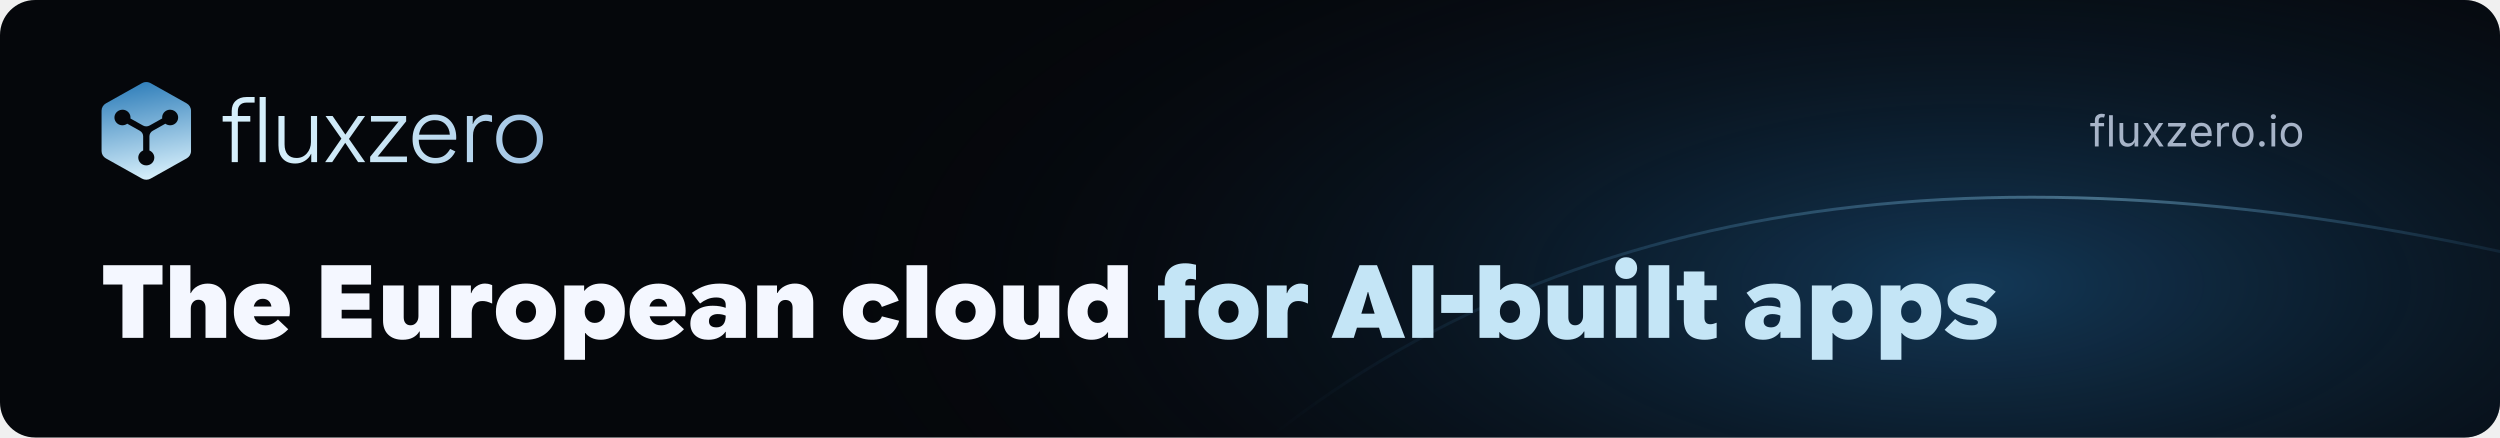
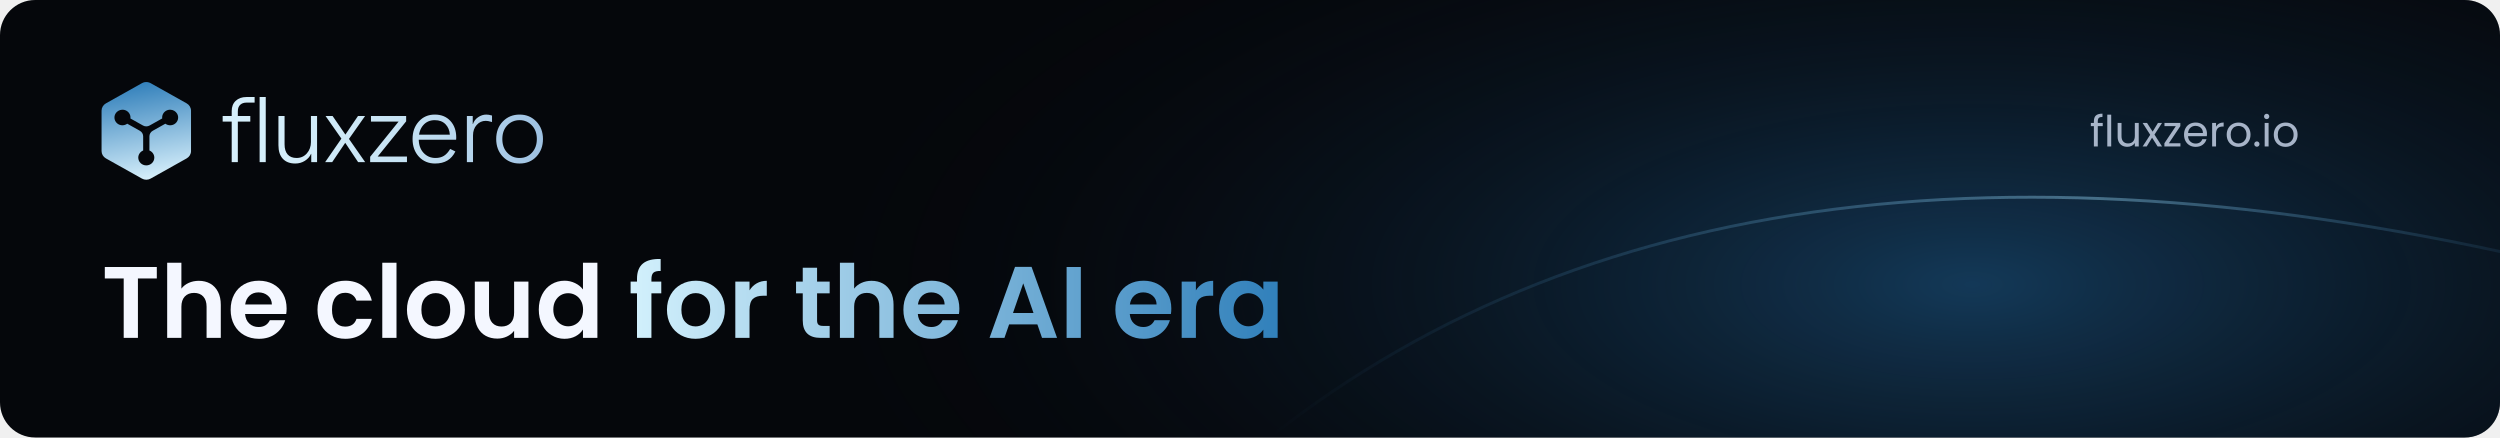
<svg xmlns="http://www.w3.org/2000/svg" width="1280" height="224" viewBox="0 0 1280 224" role="img" aria-labelledby="title">
  <defs>
    <clipPath id="banner-clip">
      <rect width="1280" height="224" rx="18" />
    </clipPath>
    <radialGradient id="glow">
      <stop stop-color="#17456b" stop-opacity=".8" />
      <stop offset="1" stop-color="#05070b" stop-opacity="0" />
    </radialGradient>
    <linearGradient id="line">
      <stop stop-color="#3582bc" stop-opacity="0" />
      <stop offset=".6" stop-color="#84bfdc" stop-opacity=".48" />
      <stop offset="1" stop-color="#3582bc" stop-opacity="0" />
    </linearGradient>
  </defs>
  <g clip-path="url(#banner-clip)">
    <rect width="1280" height="224" rx="18" fill="#05070B" />
    <ellipse cx="1010" cy="145.6" rx="600" ry="246.4" fill="url(#glow)" />
    <path d="M650 224 Q900 26.88 1350 145.6" stroke="url(#line)" stroke-width="1.5" fill="none" />
    <g transform="translate(52,42) scale(0.1898282)">
      <defs>
        <style>
      .cls-1 {
        fill: url(#linear-gradient-2);
      }

      .cls-2 {
        fill: url(#linear-gradient);
      }
    </style>
        <linearGradient id="linear-gradient" x1="143.23" y1="259.88" x2="98.04" y2="3.61" gradientUnits="userSpaceOnUse">
          <stop offset="0" stop-color="#d6effb" />
          <stop offset=".99" stop-color="#3582bc" />
        </linearGradient>
        <linearGradient id="linear-gradient-2" x1="326.62" y1="130.12" x2="1190.55" y2="130.12" gradientUnits="userSpaceOnUse">
          <stop offset="0" stop-color="#d6effb" />
          <stop offset=".28" stop-color="#d2ecf9" />
          <stop offset=".54" stop-color="#c7e3f4" />
          <stop offset=".78" stop-color="#b5d4ec" />
          <stop offset="1" stop-color="#9ec1e2" />
        </linearGradient>
      </defs>
      <g id="Layer_1-2" data-name="Layer 1">
        <g>
          <path id="logo" class="cls-2" d="M116.56.35c-2.69.46-5.28,1.38-7.65,2.7L11.73,57.54c-3.57,2-6.53,4.87-8.58,8.34C1.08,69.33,0,73.26,0,77.26v108.97c0,4,1.08,7.92,3.14,11.39,2.06,3.46,5.02,6.34,8.58,8.33l97.19,54.49c3.56,2,7.61,3.05,11.73,3.05s8.16-1.05,11.73-3.05l97.18-54.49c3.56-2,6.52-4.87,8.58-8.33,2.06-3.46,3.14-7.39,3.14-11.39v-108.97c0-4-1.08-7.92-3.14-11.39-2.06-3.46-5.02-6.34-8.58-8.34L132.36,3.05c-4.78-2.68-10.37-3.63-15.8-2.7ZM185.94,74.69c3.62.17,7.15,1.22,10.24,3.05,3.1,1.83,5.67,4.39,7.49,7.44,1.42,2.39,2.35,5.03,2.72,7.77.37,2.74.18,5.52-.55,8.19-.74,2.67-2.01,5.17-3.74,7.36-1.73,2.19-3.89,4.03-6.35,5.41-3.67,2.02-7.88,2.95-12.09,2.68-4.21-.27-8.25-1.73-11.62-4.2l-34.09,19.12c-2.69,1.51-4.93,3.68-6.49,6.3-1.56,2.62-2.38,5.59-2.38,8.61v38.22c3.89,1.6,7.21,4.26,9.56,7.67,2.35,3.41,3.62,7.4,3.66,11.5,0,5.58-2.28,10.93-6.34,14.87-4.06,3.95-9.57,6.16-15.32,6.16s-11.26-2.22-15.32-6.16c-4.06-3.94-6.34-9.3-6.34-14.87.04-4.1,1.31-8.1,3.66-11.5,2.35-3.41,5.67-6.07,9.56-7.67v-38.23c0-3.02-.82-5.99-2.38-8.61-1.55-2.62-3.79-4.79-6.49-6.3l-34.09-19.11c-3.37,2.47-7.41,3.93-11.62,4.2-4.21.27-8.42-.66-12.09-2.68-2.46-1.38-4.62-3.22-6.35-5.41-1.73-2.19-3-4.69-3.74-7.36-.74-2.67-.92-5.45-.55-8.19.37-2.74,1.29-5.38,2.72-7.77,1.81-3.05,4.39-5.61,7.49-7.44,3.1-1.83,6.62-2.88,10.24-3.05,4.15-.19,8.27.78,11.86,2.79,3.68,2.07,6.65,5.14,8.54,8.84,1.89,3.7,2.63,7.85,2.1,11.95l33.94,19.03c2.69,1.51,5.75,2.31,8.86,2.31s6.17-.8,8.86-2.31l34.08-19.11c-.52-4.07.2-8.2,2.06-11.88,1.86-3.68,4.8-6.75,8.43-8.83,3.6-2.02,7.71-2.99,11.86-2.8Z" />
          <path class="cls-1" d="M326.62,106.64v-14.96h32.61v14.96h-32.61ZM351.01,216V78.33c0-11.69,3.63-20.92,10.91-27.71,7.27-6.78,16.87-10.18,28.8-10.18h22.08l.02,15.08h-22.1c-6.94,0-12.54,1.97-16.79,5.89s-6.38,9.77-6.38,17.53v137.06h-16.55ZM358.85,106.64v-14.96h42.3v14.96h-42.3ZM426.29,216V40.44h16.55v175.56h-16.55ZM522.53,219.8c-14.47,0-25.67-4.25-33.59-12.75-7.93-8.5-11.89-20.67-11.89-36.54v-78.83h16.55v76.38c0,11.85,2.77,20.94,8.33,27.28s13.57,9.5,24.03,9.5c11.27,0,20.55-4.15,27.83-12.44,7.27-8.3,10.91-18.54,10.91-30.71v-70.01h16.55v124.31h-15.69v-29.66l7.47,7.47h-8.09c-3.26,7.52-8.76,13.73-16.48,18.64-7.72,4.9-16.37,7.35-25.93,7.35ZM603.07,216l48.3-69.88h3.31l36.91-54.43h19.13l-47.2,67.07h-2.82l-38.62,57.25h-19ZM691.95,216l-37.88-56.76h-2.57l-47.32-67.55h19.01l38.86,56.52h1.6l47.32,67.79h-19.01ZM724.44,216v-14.34l76.74-95.02h-74.54v-14.96h94.89v14.35l-76.75,94.89h78.96v15.08h-99.3ZM899.75,219.8c-17.82,0-32.43-6.13-43.83-18.39-11.39-12.26-17.1-28.16-17.1-47.69s5.6-34.8,16.8-47.26c11.19-12.46,25.58-18.7,43.15-18.7s31.51,5.7,42.05,17.1c10.55,11.4,15.81,26.42,15.81,45.06,0,1.15-.04,2.09-.12,2.82-.09.73-.17,1.72-.25,2.94h-107.64v-13.74h90.72c-.65-11.44-4.55-20.82-11.7-28.14-7.15-7.31-16.78-10.97-28.87-10.97-12.99,0-23.46,4.62-31.39,13.86-7.92,9.24-11.89,21.58-11.89,37.02s4.31,28.04,12.94,37.26c8.62,9.24,19.35,13.86,32.18,13.86,9.08,0,16.69-1.94,22.87-5.83,6.18-3.88,11.79-10.07,16.86-18.57l13.98,6.86c-5.32,10.79-12.47,18.9-21.46,24.33-8.99,5.44-20.02,8.15-33.1,8.15ZM985.32,216v-124.31h15.81v23.79l-2.81-2.2h3.43c2.36-7.6,7.02-13.75,13.98-18.45,6.94-4.7,14.26-7.05,21.94-7.05,2.37,0,4.7.18,6.99.55,2.28.37,5.11,1.05,8.46,2.03v17.53c-4.58-1.39-8.09-2.26-10.55-2.63-2.45-.37-4.62-.55-6.5-.55-9.49,0-17.56,3.65-24.21,10.97-6.66,7.31-10,16.73-10,28.25v72.08h-16.55ZM1127.54,219.8c-18.39,0-33.51-6.23-45.37-18.7-11.84-12.46-17.77-28.25-17.77-47.38s6.01-35.21,18.02-47.51c12.01-12.29,27.05-18.45,45.12-18.45s33.08,6.24,45.06,18.7c11.97,12.46,17.96,28.22,17.96,47.26s-5.89,34.82-17.65,47.32c-11.77,12.5-26.9,18.76-45.37,18.76ZM1127.54,204.84c13.32,0,24.39-4.74,33.22-14.22,8.83-9.49,13.24-21.78,13.24-36.91s-4.47-27.48-13.42-36.85c-8.95-9.36-19.96-14.04-33.04-14.04s-24.31,4.66-33.22,13.98c-8.91,9.32-13.36,21.62-13.36,36.91s4.41,27.53,13.24,36.96c8.82,9.44,19.93,14.16,33.34,14.16Z" />
        </g>
      </g>
    </g>
-     <g aria-label="The European cloud for AI-built apps" fill="#F4F7FF" transform="translate(52,173) scale(0.026,-0.026)">
-       <path transform="translate(0,0)" d="M411 0Q411 0 411.0 0.0Q411 0 411 0V1224H822V0Q822 0 822.0 0.0Q822 0 822 0ZM32 1051Q32 1051 32.0 1051.0Q32 1051 32 1051V1432Q32 1432 32.0 1432.0Q32 1432 32 1432H1200Q1200 1432 1200.0 1432.0Q1200 1432 1200 1432V1051Q1200 1051 1200.0 1051.0Q1200 1051 1200 1051Z" />
-       <path transform="translate(1232,0)" d="M118 0Q118 0 118.0 0.0Q118 0 118 0V1432Q118 1432 118.0 1432.0Q118 1432 118 1432H518Q518 1432 518.0 1432.0Q518 1432 518 1432V882H526Q570 970 660.0 1019.5Q750 1069 858 1069Q1021 1069 1121.5 965.5Q1222 862 1222 695V0Q1222 0 1222.0 0.0Q1222 0 1222 0H815Q815 0 815.0 0.0Q815 0 815 0V593Q815 668 778.0 709.5Q741 751 675 751Q609 751 567.0 702.0Q525 653 525 576V0Q525 0 525.0 0.0Q525 0 525 0Z" />
-       <path transform="translate(2558,0)" d="M611 -37Q350 -37 198.5 118.0Q47 273 47 513Q47 755 203.5 912.0Q360 1069 618 1069Q842 1069 996.5 922.0Q1151 775 1151 531Q1151 503 1149.0 482.0Q1147 461 1141 426Q1141 426 1141.0 426.0Q1141 426 1141 426H228V617H787Q777 688 732.0 729.0Q687 770 617 770Q535 770 482.5 709.5Q430 649 430 533Q430 398 492.0 322.5Q554 247 668 247Q737 247 799.0 276.5Q861 306 915 363Q915 363 915.0 363.0Q915 363 915 363L1118 170Q1118 170 1118.0 170.0Q1118 170 1118 170Q1014 63 895.5 13.0Q777 -37 611 -37Z" />
-       <path transform="translate(3757,0)" d="" />
-       <path transform="translate(4190,0)" d="M139 0Q139 0 139.0 0.0Q139 0 139 0V1432Q139 1432 139.0 1432.0Q139 1432 139 1432H1117Q1117 1432 1117.0 1432.0Q1117 1432 1117 1432V1050Q1117 1050 1117.0 1050.0Q1117 1050 1117 1050H538V382H1126Q1126 382 1126.0 382.0Q1126 382 1126 382V0Q1126 0 1126.0 0.0Q1126 0 1126 0ZM365 553V876H1086Q1086 876 1086.0 876.0Q1086 876 1086 876V553Q1086 553 1086.0 553.0Q1086 553 1086 553Z" />
-       <path transform="translate(5439,0)" d="M490 -37Q312 -37 208.0 62.0Q104 161 104 342V1033Q104 1033 104.0 1033.0Q104 1033 104 1033H511Q511 1033 511.0 1033.0Q511 1033 511 1033V406Q511 331 547.0 289.5Q583 248 646 248Q713 248 757.0 298.5Q801 349 801 428V1033Q801 1033 801.0 1033.0Q801 1033 801 1033H1208Q1208 1033 1208.0 1033.0Q1208 1033 1208 1033V0Q1208 0 1208.0 0.0Q1208 0 1208 0H827Q827 0 827.0 0.0Q827 0 827 0V312L1012 127H819Q777 53 694.5 8.0Q612 -37 490 -37Z" />
-       <path transform="translate(6765,0)" d="M118 0Q118 0 118.0 0.0Q118 0 118 0V1033Q118 1033 118.0 1033.0Q118 1033 118 1033H508Q508 1033 508.0 1033.0Q508 1033 508 1033V828L473 881H516Q544 967 620.0 1018.5Q696 1070 786 1070Q815 1070 845.5 1064.5Q876 1059 927 1039Q927 1039 927.0 1039.0Q927 1039 927 1039V676Q927 676 927.0 676.0Q927 676 927 676Q862 705 820.5 715.5Q779 726 734 726Q636 726 580.5 663.5Q525 601 525 491V0Q525 0 525.0 0.0Q525 0 525 0Z" />
-       <path transform="translate(7720,0)" d="M638 -37Q377 -37 211.5 118.5Q46 274 46 515Q46 760 211.5 915.0Q377 1070 638 1070Q898 1070 1063.5 914.5Q1229 759 1229 515Q1229 274 1064.0 118.5Q899 -37 638 -37ZM638 296Q724 296 780.0 358.5Q836 421 836 516Q836 613 779.5 675.0Q723 737 638 737Q552 737 495.5 674.5Q439 612 439 516Q439 421 495.0 358.5Q551 296 638 296Z" />
-       <path transform="translate(8995,0)" d="M118 -432Q118 -432 118.0 -432.0Q118 -432 118 -432V1033Q118 1033 118.0 1033.0Q118 1033 118 1033H508Q508 1033 508.0 1033.0Q508 1033 508 1033V837L418 929H516Q559 990 642.0 1030.0Q725 1070 841 1070Q1050 1070 1180.0 922.0Q1310 774 1310 522Q1310 275 1176.5 119.0Q1043 -37 834 -37Q732 -37 653.5 1.0Q575 39 533 96H525V-432Q525 -432 525.0 -432.0Q525 -432 525 -432ZM718 295Q805 295 861.0 357.0Q917 419 917 516Q917 615 860.5 676.5Q804 738 718 738Q632 738 575.5 677.0Q519 616 519 516Q519 419 575.0 357.0Q631 295 718 295Z" />
-       <path transform="translate(10351,0)" d="M611 -37Q350 -37 198.5 118.0Q47 273 47 513Q47 755 203.5 912.0Q360 1069 618 1069Q842 1069 996.5 922.0Q1151 775 1151 531Q1151 503 1149.0 482.0Q1147 461 1141 426Q1141 426 1141.0 426.0Q1141 426 1141 426H228V617H787Q777 688 732.0 729.0Q687 770 617 770Q535 770 482.5 709.5Q430 649 430 533Q430 398 492.0 322.5Q554 247 668 247Q737 247 799.0 276.5Q861 306 915 363Q915 363 915.0 363.0Q915 363 915 363L1118 170Q1118 170 1118.0 170.0Q1118 170 1118 170Q1014 63 895.5 13.0Q777 -37 611 -37Z" />
-       <path transform="translate(11550,0)" d="M399 -37Q235 -37 140.0 49.5Q45 136 45 282Q45 450 166.5 541.5Q288 633 488 633Q564 633 626.0 622.0Q688 611 741 592V649Q741 722 694.0 759.0Q647 796 556 796Q460 796 381.5 763.0Q303 730 236 677Q236 677 236.0 677.0Q236 677 236 677L74 888Q74 888 74.0 888.0Q74 888 74 888Q205 983 334.5 1026.0Q464 1069 617 1069Q869 1069 1003.5 962.5Q1138 856 1138 646V0Q1138 0 1138.0 0.0Q1138 0 1138 0H742Q742 0 742.0 0.0Q742 0 742 0V199L816 120H735Q696 56 608.5 9.5Q521 -37 399 -37ZM558 207Q646 207 693.5 266.0Q741 325 741 436V438Q711 452 670.5 460.5Q630 469 582 469Q511 469 461.0 434.5Q411 400 411 331Q411 267 450.0 237.0Q489 207 558 207Z" />
-       <path transform="translate(12793,0)" d="M118 0V1033Q118 1033 118.0 1033.0Q118 1033 118 1033H508Q508 1033 508.0 1033.0Q508 1033 508 1033V838L474 884H516Q570 976 665.0 1023.0Q760 1070 858 1070Q1023 1070 1122.5 967.0Q1222 864 1222 696V0Q1222 0 1222.0 0.0Q1222 0 1222 0H815Q815 0 815.0 0.0Q815 0 815 0V593Q815 667 778.0 707.0Q741 747 673 747Q607 747 566.0 700.5Q525 654 525 581V0Q525 0 525.0 0.0Q525 0 525 0H118Q118 0 118.0 0.0Q118 0 118 0Z" />
-       <path transform="translate(14119,0)" d="" />
-       <path transform="translate(14552,0)" d="M616 -37Q366 -37 206.0 118.0Q46 273 46 513Q46 759 204.5 914.5Q363 1070 619 1070Q815 1070 949.5 983.0Q1084 896 1146 732Q1146 732 1146.0 732.0Q1146 732 1146 732L814 610Q814 610 814.0 610.0Q814 610 814 610Q787 679 744.0 708.5Q701 738 638 738Q553 738 496.0 676.0Q439 614 439 516Q439 419 496.5 357.5Q554 296 637 296Q698 296 744.5 328.0Q791 360 815 424Q815 424 815.0 424.0Q815 424 815 424L1154 338Q1154 338 1154.0 338.0Q1154 338 1154 338Q1100 151 958.5 57.0Q817 -37 616 -37Z" />
-       <path transform="translate(15734,0)" d="M118 0Q118 0 118.0 0.0Q118 0 118 0V1432Q118 1432 118.0 1432.0Q118 1432 118 1432H525Q525 1432 525.0 1432.0Q525 1432 525 1432V0Q525 0 525.0 0.0Q525 0 525 0Z" />
-       <path transform="translate(16377,0)" d="M638 -37Q377 -37 211.5 118.5Q46 274 46 515Q46 760 211.5 915.0Q377 1070 638 1070Q898 1070 1063.5 914.5Q1229 759 1229 515Q1229 274 1064.0 118.5Q899 -37 638 -37ZM638 296Q724 296 780.0 358.5Q836 421 836 516Q836 613 779.5 675.0Q723 737 638 737Q552 737 495.5 674.5Q439 612 439 516Q439 421 495.0 358.5Q551 296 638 296Z" />
-       <path transform="translate(17652,0)" d="M490 -37Q312 -37 208.0 62.0Q104 161 104 342V1033Q104 1033 104.0 1033.0Q104 1033 104 1033H511Q511 1033 511.0 1033.0Q511 1033 511 1033V406Q511 331 547.0 289.5Q583 248 646 248Q713 248 757.0 298.5Q801 349 801 428V1033Q801 1033 801.0 1033.0Q801 1033 801 1033H1208Q1208 1033 1208.0 1033.0Q1208 1033 1208 1033V0Q1208 0 1208.0 0.0Q1208 0 1208 0H827Q827 0 827.0 0.0Q827 0 827 0V312L1012 127H819Q777 53 694.5 8.0Q612 -37 490 -37Z" />
-       <path transform="translate(18978,0)" d="M516 -37Q310 -37 178.0 109.5Q46 256 46 512Q46 761 183.5 915.5Q321 1070 540 1070Q632 1070 709.5 1035.5Q787 1001 824 945H831V1432Q831 1432 831.0 1432.0Q831 1432 831 1432H1232Q1232 1432 1232.0 1432.0Q1232 1432 1232 1432V0Q1232 0 1232.0 0.0Q1232 0 1232 0H842Q842 0 842.0 0.0Q842 0 842 0V151L879 111H834Q793 44 708.5 3.5Q624 -37 516 -37ZM638 295Q725 295 781.0 357.0Q837 419 837 516Q837 614 781.0 676.0Q725 738 638 738Q552 738 495.5 676.0Q439 614 439 516Q439 419 495.5 357.0Q552 295 638 295Z" />
-       <path transform="translate(20328,0)" d="" />
-       <path fill="#C4E5F6" transform="translate(20761,0)" d="M43 744Q43 744 43.0 744.0Q43 744 43 744V1033Q43 1033 43.0 1033.0Q43 1033 43 1033H768Q768 1033 768.0 1033.0Q768 1033 768 1033V744Q768 744 768.0 744.0Q768 744 768 744ZM174 0Q174 0 174.0 0.0Q174 0 174 0V1094Q174 1268 279.5 1368.5Q385 1469 582 1469Q638 1469 690.0 1460.5Q742 1452 791 1440Q791 1440 791.0 1440.0Q791 1440 791 1440V1144Q791 1144 791.0 1144.0Q791 1144 791 1144Q764 1153 736.5 1157.5Q709 1162 683 1162Q639 1162 610.0 1140.0Q581 1118 581 1071V911V861V0Q581 0 581.0 0.0Q581 0 581 0Z" />
-       <path fill="#C4E5F6" transform="translate(21555,0)" d="M638 -37Q377 -37 211.5 118.5Q46 274 46 515Q46 760 211.5 915.0Q377 1070 638 1070Q898 1070 1063.5 914.5Q1229 759 1229 515Q1229 274 1064.0 118.5Q899 -37 638 -37ZM638 296Q724 296 780.0 358.5Q836 421 836 516Q836 613 779.5 675.0Q723 737 638 737Q552 737 495.5 674.5Q439 612 439 516Q439 421 495.0 358.5Q551 296 638 296Z" />
-       <path fill="#C4E5F6" transform="translate(22830,0)" d="M118 0Q118 0 118.0 0.0Q118 0 118 0V1033Q118 1033 118.0 1033.0Q118 1033 118 1033H508Q508 1033 508.0 1033.0Q508 1033 508 1033V828L473 881H516Q544 967 620.0 1018.5Q696 1070 786 1070Q815 1070 845.5 1064.5Q876 1059 927 1039Q927 1039 927.0 1039.0Q927 1039 927 1039V676Q927 676 927.0 676.0Q927 676 927 676Q862 705 820.5 715.5Q779 726 734 726Q636 726 580.5 663.5Q525 601 525 491V0Q525 0 525.0 0.0Q525 0 525 0Z" />
-       <path fill="#C4E5F6" transform="translate(23785,0)" d="" />
-       <path fill="#C4E5F6" transform="translate(24218,0)" d="M2 0Q2 0 2.0 0.0Q2 0 2 0L554 1432Q554 1432 554.0 1432.0Q554 1432 554 1432H898Q898 1432 898.0 1432.0Q898 1432 898 1432L1452 0Q1452 0 1452.0 0.0Q1452 0 1452 0H1001Q1001 0 1001.0 0.0Q1001 0 1001 0L777 718L725 904H717L665 720L441 0Q441 0 441.0 0.0Q441 0 441 0ZM289 201 391 477H1037L1146 201Z" />
-       <path fill="#C4E5F6" transform="translate(25670,0)" d="M139 0Q139 0 139.0 0.0Q139 0 139 0V1432Q139 1432 139.0 1432.0Q139 1432 139 1432H558Q558 1432 558.0 1432.0Q558 1432 558 1432V0Q558 0 558.0 0.0Q558 0 558 0Z" />
-       <path fill="#C4E5F6" transform="translate(26367,0)" d="M14 491Q14 491 14.0 491.0Q14 491 14 491V846Q14 846 14.0 846.0Q14 846 14 846H636Q636 846 636.0 846.0Q636 846 636 846V491Q636 491 636.0 491.0Q636 491 636 491Z" />
-       <path fill="#C4E5F6" transform="translate(27017,0)" d="M834 -37Q732 -37 653.0 3.0Q574 43 516 112H418L508 203V0Q508 0 508.0 0.0Q508 0 508 0H118Q118 0 118.0 0.0Q118 0 118 0V1432Q118 1432 118.0 1432.0Q118 1432 118 1432H525Q525 1432 525.0 1432.0Q525 1432 525 1432V945H533Q587 1004 668.5 1037.0Q750 1070 842 1070Q1050 1070 1180.0 922.0Q1310 774 1310 522Q1310 275 1176.5 119.0Q1043 -37 834 -37ZM718 295Q805 295 861.0 357.0Q917 419 917 517Q917 615 860.5 676.5Q804 738 718 738Q632 738 575.5 677.0Q519 616 519 516Q519 419 575.0 357.0Q631 295 718 295Z" />
-       <path fill="#C4E5F6" transform="translate(28373,0)" d="M490 -37Q312 -37 208.0 62.0Q104 161 104 342V1033Q104 1033 104.0 1033.0Q104 1033 104 1033H511Q511 1033 511.0 1033.0Q511 1033 511 1033V406Q511 331 547.0 289.5Q583 248 646 248Q713 248 757.0 298.5Q801 349 801 428V1033Q801 1033 801.0 1033.0Q801 1033 801 1033H1208Q1208 1033 1208.0 1033.0Q1208 1033 1208 1033V0Q1208 0 1208.0 0.0Q1208 0 1208 0H827Q827 0 827.0 0.0Q827 0 827 0V312L1012 127H819Q777 53 694.5 8.0Q612 -37 490 -37Z" />
-       <path fill="#C4E5F6" transform="translate(29699,0)" d="M120 0Q120 0 120.0 0.0Q120 0 120 0V1033Q120 1033 120.0 1033.0Q120 1033 120 1033H528Q528 1033 528.0 1033.0Q528 1033 528 1033V0Q528 0 528.0 0.0Q528 0 528 0ZM324 1160Q232 1160 170.0 1221.5Q108 1283 108 1374Q108 1467 170.0 1527.5Q232 1588 324 1588Q417 1588 478.5 1527.5Q540 1467 540 1374Q540 1283 478.5 1221.5Q417 1160 324 1160Z" />
-       <path fill="#C4E5F6" transform="translate(30347,0)" d="M118 0Q118 0 118.0 0.0Q118 0 118 0V1432Q118 1432 118.0 1432.0Q118 1432 118 1432H525Q525 1432 525.0 1432.0Q525 1432 525 1432V0Q525 0 525.0 0.0Q525 0 525 0Z" />
-       <path fill="#C4E5F6" transform="translate(30990,0)" d="M577 -37Q379 -37 273.5 58.0Q168 153 168 361V1308Q168 1308 168.0 1308.0Q168 1308 168 1308H574Q574 1308 574.0 1308.0Q574 1308 574 1308V403Q574 336 603.0 302.5Q632 269 689 269Q716 269 745.5 276.0Q775 283 815 299Q815 299 815.0 299.0Q815 299 815 299V2Q815 2 815.0 2.0Q815 2 815 2Q745 -19 691.0 -28.0Q637 -37 577 -37ZM31 744Q31 744 31.0 744.0Q31 744 31 744V1033Q31 1033 31.0 1033.0Q31 1033 31 1033H816Q816 1033 816.0 1033.0Q816 1033 816 1033V744Q816 744 816.0 744.0Q816 744 816 744Z" />
-       <path fill="#C4E5F6" transform="translate(31886,0)" d="" />
-       <path fill="#C4E5F6" transform="translate(32319,0)" d="M399 -37Q235 -37 140.0 49.5Q45 136 45 282Q45 450 166.5 541.5Q288 633 488 633Q564 633 626.0 622.0Q688 611 741 592V649Q741 722 694.0 759.0Q647 796 556 796Q460 796 381.5 763.0Q303 730 236 677Q236 677 236.0 677.0Q236 677 236 677L74 888Q74 888 74.0 888.0Q74 888 74 888Q205 983 334.5 1026.0Q464 1069 617 1069Q869 1069 1003.5 962.5Q1138 856 1138 646V0Q1138 0 1138.0 0.0Q1138 0 1138 0H742Q742 0 742.0 0.0Q742 0 742 0V199L816 120H735Q696 56 608.5 9.5Q521 -37 399 -37ZM558 207Q646 207 693.5 266.0Q741 325 741 436V438Q711 452 670.5 460.5Q630 469 582 469Q511 469 461.0 434.5Q411 400 411 331Q411 267 450.0 237.0Q489 207 558 207Z" />
-       <path fill="#C4E5F6" transform="translate(33562,0)" d="M118 -432Q118 -432 118.0 -432.0Q118 -432 118 -432V1033Q118 1033 118.0 1033.0Q118 1033 118 1033H508Q508 1033 508.0 1033.0Q508 1033 508 1033V837L418 929H516Q559 990 642.0 1030.0Q725 1070 841 1070Q1050 1070 1180.0 922.0Q1310 774 1310 522Q1310 275 1176.5 119.0Q1043 -37 834 -37Q732 -37 653.5 1.0Q575 39 533 96H525V-432Q525 -432 525.0 -432.0Q525 -432 525 -432ZM718 295Q805 295 861.0 357.0Q917 419 917 516Q917 615 860.5 676.5Q804 738 718 738Q632 738 575.5 677.0Q519 616 519 516Q519 419 575.0 357.0Q631 295 718 295Z" />
-       <path fill="#C4E5F6" transform="translate(34918,0)" d="M118 -432Q118 -432 118.0 -432.0Q118 -432 118 -432V1033Q118 1033 118.0 1033.0Q118 1033 118 1033H508Q508 1033 508.0 1033.0Q508 1033 508 1033V837L418 929H516Q559 990 642.0 1030.0Q725 1070 841 1070Q1050 1070 1180.0 922.0Q1310 774 1310 522Q1310 275 1176.5 119.0Q1043 -37 834 -37Q732 -37 653.5 1.0Q575 39 533 96H525V-432Q525 -432 525.0 -432.0Q525 -432 525 -432ZM718 295Q805 295 861.0 357.0Q917 419 917 516Q917 615 860.5 676.5Q804 738 718 738Q632 738 575.5 677.0Q519 616 519 516Q519 419 575.0 357.0Q631 295 718 295Z" />
-       <path fill="#C4E5F6" transform="translate(36274,0)" d="M545 -37Q380 -37 258.0 8.0Q136 53 20 159Q20 159 20.0 159.0Q20 159 20 159L227 372Q227 372 227.0 372.0Q227 372 227 372Q301 307 380.0 277.0Q459 247 560 247Q616 247 646.0 262.0Q676 277 676 307Q676 334 644.0 349.5Q612 365 450 403Q254 448 165.5 529.0Q77 610 77 730Q77 892 206.5 981.0Q336 1070 543 1070Q681 1070 797.5 1033.5Q914 997 1027 910Q1027 910 1027.0 910.0Q1027 910 1027 910L831 698Q831 698 831.0 698.0Q831 698 831 698Q764 746 693.0 769.5Q622 793 544 793Q497 793 469.5 779.5Q442 766 442 739Q442 715 476.0 701.5Q510 688 664 652Q855 608 950.0 528.5Q1045 449 1045 320Q1045 161 911.5 62.0Q778 -37 545 -37Z" />
+     <g aria-label="The cloud" fill="#F4F7FF" transform="translate(52,173) scale(0.052,-0.052)">
+       <path transform="translate(0,0)" d="M544 698V585H358V0H218V585H32V698Z" />
+       <path transform="translate(577,0)" d="M597 325V0H457V306Q457 372 424.0 407.5Q391 443 334 443Q276 443 242.5 407.5Q209 372 209 306V0H69V740H209V485Q236 521 281.0 541.5Q326 562 381 562Q444 562 493.0 534.5Q542 507 569.5 453.5Q597 400 597 325Z" />
+       <path transform="translate(1238,0)" d="M580 235H175Q180 175 217.0 141.0Q254 107 308 107Q386 107 419 174H570Q546 94 478.0 42.5Q410 -9 311 -9Q231 -9 167.5 26.5Q104 62 68.5 127.0Q33 192 33 277Q33 363 68.0 428.0Q103 493 166.0 528.0Q229 563 311 563Q390 563 452.5 529.0Q515 495 549.5 432.5Q584 370 584 289Q584 259 580 235ZM439 329Q438 383 400.0 415.5Q362 448 307 448Q255 448 219.5 416.5Q184 385 176 329Z" />
+       <path transform="translate(1855,0)" d="" />
+       <path transform="translate(2093,0)" d="M307 563Q410 563 477.5 511.5Q545 460 568 367H417Q405 403 376.5 423.5Q348 444 306 444Q246 444 211.0 400.5Q176 357 176 277Q176 198 211.0 154.5Q246 111 306 111Q391 111 417 187H568Q545 97 477.0 44.0Q409 -9 307 -9Q227 -9 165.0 26.5Q103 62 68.0 126.5Q33 191 33 277Q33 363 68.0 427.5Q103 492 165.0 527.5Q227 563 307 563Z" />
+       <path transform="translate(2695,0)" d="M209 740V0H69V740Z" />
+       <path transform="translate(2973,0)" d="M34 277Q34 362 71.5 427.0Q109 492 174.0 527.5Q239 563 319 563Q399 563 464.0 527.5Q529 492 566.5 427.0Q604 362 604 277Q604 192 565.5 127.0Q527 62 461.5 26.5Q396 -9 315 -9Q235 -9 171.0 26.5Q107 62 70.5 127.0Q34 192 34 277ZM460 277Q460 356 418.5 398.5Q377 441 317 441Q257 441 216.5 398.5Q176 356 176 277Q176 198 215.5 155.5Q255 113 315 113Q353 113 386.5 131.5Q420 150 440.0 187.0Q460 224 460 277Z" />
+       <path transform="translate(3611,0)" d="M592 554V0H451V70Q424 34 380.5 13.5Q337 -7 286 -7Q221 -7 171.0 20.5Q121 48 92.5 101.5Q64 155 64 229V554H204V249Q204 183 237.0 147.5Q270 112 327 112Q385 112 418.0 147.5Q451 183 451 249V554Z" />
+       <path transform="translate(4272,0)" d="M287 563Q341 563 390.0 539.5Q439 516 468 477V740H610V0H468V82Q442 41 395.0 16.0Q348 -9 286 -9Q216 -9 158.0 27.0Q100 63 66.5 128.5Q33 194 33 279Q33 363 66.5 428.0Q100 493 158.0 528.0Q216 563 287 563ZM322 440Q283 440 250.0 421.0Q217 402 196.5 365.5Q176 329 176 279Q176 229 196.5 191.5Q217 154 250.5 134.0Q284 114 322 114Q361 114 395.0 133.5Q429 153 449.0 189.5Q469 226 469 277Q469 328 449.0 364.5Q429 401 395.0 420.5Q361 440 322 440Z" />
    </g>
-     <g aria-label="fluxzero.io" fill="#A7B4C8" transform="translate(1070,75) scale(0.01074219,-0.01074219)">
-       <path transform="translate(0,0)" d="M678 1118V964H20V1118ZM240 0V1267Q240 1364 285.5 1429.0Q331 1494 404.0 1527.0Q477 1560 558 1560Q622 1560 664.0 1549.5Q706 1539 726 1530L676 1376Q662 1381 639.5 1387.0Q617 1393 579 1393Q496 1393 458.0 1350.5Q420 1308 420 1227V0Z" />
-       <path transform="translate(758,0)" d="M338 1490V0H158V1490Z" />
-       <path transform="translate(1254,0)" d="M537 -14Q424 -14 338.5 32.5Q253 79 205.5 173.0Q158 267 158 408V1118H338V423Q338 294 406.0 221.0Q474 148 591 148Q671 148 734.5 183.0Q798 218 835.0 285.5Q872 353 872 448V1118H1053V0H879V271H903Q851 114 755.5 50.0Q660 -14 537 -14Z" />
-       <path transform="translate(2465,0)" d="M65 0 506 643 505 505 88 1118H298L437 901Q491 817 530.5 744.0Q570 671 612 603H518Q561 671 596.5 744.0Q632 817 687 901L829 1118H1035L616 497V630L1053 0H844L680 251Q627 333 588.5 403.5Q550 474 509 539H604Q563 474 528.0 403.5Q493 333 439 251L273 0Z" />
-       <path transform="translate(3583,0)" d="M126 0V134L753 940V951H146V1118H985V975L376 178V167H1005V0Z" />
-       <path transform="translate(4714,0)" d="M628 -24Q466 -24 348.5 48.0Q231 120 167.5 249.0Q104 378 104 550Q104 722 166.0 853.0Q228 984 341.5 1058.0Q455 1132 607 1132Q696 1132 782.5 1102.5Q869 1073 939.5 1007.5Q1010 942 1052.0 835.0Q1094 728 1094 573V498H226V650H997L913 594Q913 704 878.5 789.5Q844 875 776.0 923.5Q708 972 607 972Q506 972 434.0 922.5Q362 873 324.0 793.5Q286 714 286 623V522Q286 398 329.0 311.5Q372 225 449.5 180.5Q527 136 629 136Q695 136 749.0 155.0Q803 174 842.0 212.5Q881 251 902 308L1076 260Q1050 176 988.0 112.0Q926 48 834.5 12.0Q743 -24 628 -24Z" />
-       <path transform="translate(5908,0)" d="M158 0V1118H332V946H344Q375 1031 454.5 1082.5Q534 1134 634 1134Q654 1134 681.5 1133.0Q709 1132 725 1131V950Q717 952 685.0 956.0Q653 960 617 960Q537 960 473.5 926.5Q410 893 374.0 834.5Q338 776 338 700V0Z" />
-       <path transform="translate(6679,0)" d="M613 -24Q461 -24 346.5 48.0Q232 120 168.0 250.0Q104 380 104 552Q104 727 168.0 857.5Q232 988 346.5 1060.0Q461 1132 613 1132Q766 1132 881.0 1060.0Q996 988 1060.0 857.5Q1124 727 1124 552Q1124 380 1060.0 250.0Q996 120 881.0 48.0Q766 -24 613 -24ZM613 137Q726 137 799.0 195.0Q872 253 907.0 347.5Q942 442 942 552Q942 663 907.0 758.5Q872 854 799.0 912.5Q726 971 613 971Q501 971 429.0 912.5Q357 854 322.0 759.0Q287 664 287 552Q287 442 322.0 347.5Q357 253 429.0 195.0Q501 137 613 137Z" />
-       <path transform="translate(7907,0)" d="M295 -13Q239 -13 199.5 26.5Q160 66 160 122Q160 178 199.5 217.5Q239 257 295 257Q351 257 390.5 217.5Q430 178 430 122Q430 66 390.5 26.5Q351 -13 295 -13Z" />
-       <path transform="translate(8497,0)" d="M158 0V1118H338V0ZM249 1301Q198 1301 161.0 1336.0Q124 1371 124 1420Q124 1470 161.0 1504.5Q198 1539 249 1539Q301 1539 338.0 1504.5Q375 1470 375 1420Q375 1371 338.0 1336.0Q301 1301 249 1301Z" />
-       <path transform="translate(8993,0)" d="M613 -24Q461 -24 346.5 48.0Q232 120 168.0 250.0Q104 380 104 552Q104 727 168.0 857.5Q232 988 346.5 1060.0Q461 1132 613 1132Q766 1132 881.0 1060.0Q996 988 1060.0 857.5Q1124 727 1124 552Q1124 380 1060.0 250.0Q996 120 881.0 48.0Q766 -24 613 -24ZM613 137Q726 137 799.0 195.0Q872 253 907.0 347.5Q942 442 942 552Q942 663 907.0 758.5Q872 854 799.0 912.5Q726 971 613 971Q501 971 429.0 912.5Q357 854 322.0 759.0Q287 664 287 552Q287 442 322.0 347.5Q357 253 429.0 195.0Q501 137 613 137Z" />
+     <defs>
+       <mask id="gradient-text-2" x="309.4" y="105.4" width="348.296" height="88.4" maskUnits="userSpaceOnUse">
+         <rect x="309.4" y="105.4" width="348.296" height="88.4" fill="#000" />
+         <g fill="#fff" transform="translate(309.4,173) scale(0.052,-0.052)">
+           <path transform="translate(0,0)" d="" />
+           <path transform="translate(238,0)" d="M323 439H226V0H84V439H21V554H84V582Q84 684 142.0 732.0Q200 780 317 777V659Q266 660 246.0 642.0Q226 624 226 577V554H323Z" />
+           <path transform="translate(583,0)" d="M34 277Q34 362 71.5 427.0Q109 492 174.0 527.5Q239 563 319 563Q399 563 464.0 527.5Q529 492 566.5 427.0Q604 362 604 277Q604 192 565.5 127.0Q527 62 461.5 26.5Q396 -9 315 -9Q235 -9 171.0 26.5Q107 62 70.5 127.0Q34 192 34 277ZM460 277Q460 356 418.5 398.5Q377 441 317 441Q257 441 216.5 398.5Q176 356 176 277Q176 198 215.5 155.5Q255 113 315 113Q353 113 386.5 131.5Q420 150 440.0 187.0Q460 224 460 277Z" />
+           <path transform="translate(1221,0)" d="M379 562V415H342Q276 415 242.5 384.0Q209 353 209 276V0H69V554H209V468Q236 512 279.5 537.0Q323 562 379 562Z" />
+           <path transform="translate(1625,0)" d="" />
+           <path transform="translate(1863,0)" d="M232 439V171Q232 143 245.5 130.5Q259 118 291 118H356V0H268Q91 0 91 172V439H25V554H91V691H232V554H356V439Z" />
+           <path transform="translate(2251,0)" d="M597 325V0H457V306Q457 372 424.0 407.5Q391 443 334 443Q276 443 242.5 407.5Q209 372 209 306V0H69V740H209V485Q236 521 281.0 541.5Q326 562 381 562Q444 562 493.0 534.5Q542 507 569.5 453.5Q597 400 597 325Z" />
+           <path transform="translate(2912,0)" d="M580 235H175Q180 175 217.0 141.0Q254 107 308 107Q386 107 419 174H570Q546 94 478.0 42.5Q410 -9 311 -9Q231 -9 167.5 26.5Q104 62 68.5 127.0Q33 192 33 277Q33 363 68.0 428.0Q103 493 166.0 528.0Q229 563 311 563Q390 563 452.5 529.0Q515 495 549.5 432.5Q584 370 584 289Q584 259 580 235ZM439 329Q438 383 400.0 415.5Q362 448 307 448Q255 448 219.5 416.5Q184 385 176 329Z" />
+           <path transform="translate(3529,0)" d="" />
+           <path transform="translate(3767,0)" d="M497 133H219L173 0H26L277 699H440L691 0H543ZM459 245 358 537 257 245Z" />
+           <path transform="translate(4483,0)" d="M209 698V0H69V698Z" />
+           <path transform="translate(4761,0)" d="" />
+           <path transform="translate(4999,0)" d="M580 235H175Q180 175 217.0 141.0Q254 107 308 107Q386 107 419 174H570Q546 94 478.0 42.5Q410 -9 311 -9Q231 -9 167.5 26.5Q104 62 68.5 127.0Q33 192 33 277Q33 363 68.0 428.0Q103 493 166.0 528.0Q229 563 311 563Q390 563 452.5 529.0Q515 495 549.5 432.5Q584 370 584 289Q584 259 580 235ZM439 329Q438 383 400.0 415.5Q362 448 307 448Q255 448 219.5 416.5Q184 385 176 329Z" />
+           <path transform="translate(5616,0)" d="M379 562V415H342Q276 415 242.5 384.0Q209 353 209 276V0H69V554H209V468Q236 512 279.5 537.0Q323 562 379 562Z" />
+           <path transform="translate(6020,0)" d="M286 563Q348 563 394.5 538.0Q441 513 469 475V554H610V0H469V81Q442 42 394.5 16.5Q347 -9 285 -9Q215 -9 157.5 27.0Q100 63 66.5 128.5Q33 194 33 279Q33 363 66.5 428.0Q100 493 157.5 528.0Q215 563 286 563ZM322 440Q283 440 250.0 421.0Q217 402 196.5 365.5Q176 329 176 279Q176 229 196.5 191.5Q217 154 250.5 134.0Q284 114 322 114Q361 114 395.0 133.5Q429 153 449.0 189.5Q469 226 469 277Q469 328 449.0 364.5Q429 401 395.0 420.5Q361 440 322 440Z" />
+         </g>
+       </mask>
+       <linearGradient id="gradient-fill-2" x1="309.4" y1="0" x2="657.696" y2="0" gradientUnits="userSpaceOnUse">
+         <stop stop-color="#D9F5FF" />
+         <stop offset="1" stop-color="#2F7FBA" />
+       </linearGradient>
+     </defs>
+     <rect aria-label=" for the AI era" x="309.4" y="105.4" width="348.296" height="88.4" fill="url(#gradient-fill-2)" mask="url(#gradient-text-2)" />
+     <g aria-label="fluxzero.io" fill="#A7B4C8" transform="translate(1070,75) scale(0.022,-0.022)">
+       <path transform="translate(0,0)" d="M300 473H185V0H94V473H23V548H94V587Q94 679 141.5 721.5Q189 764 294 764V688Q234 688 209.5 664.5Q185 641 185 587V548H300Z" />
+       <path transform="translate(329,0)" d="M168 740V0H77V740Z" />
+       <path transform="translate(575,0)" d="M563 548V0H472V81Q446 39 399.5 15.5Q353 -8 297 -8Q233 -8 182.0 18.5Q131 45 101.5 98.0Q72 151 72 227V548H162V239Q162 158 203.0 114.5Q244 71 315 71Q388 71 430.0 116.0Q472 161 472 247V548Z" />
+       <path transform="translate(1215,0)" d="M363 0 233 204 108 0H13L190 272L13 548H116L246 345L370 548H465L289 277L466 0Z" />
+       <path transform="translate(1694,0)" d="M145 75H414V0H41V75L307 474H43V548H412V474Z" />
+       <path transform="translate(2149,0)" d="M574 240H136Q141 159 191.5 113.5Q242 68 314 68Q373 68 412.5 95.5Q452 123 468 169H566Q544 90 478.0 40.5Q412 -9 314 -9Q236 -9 174.5 26.0Q113 61 78.0 125.5Q43 190 43 275Q43 360 77.0 424.0Q111 488 172.5 522.5Q234 557 314 557Q392 557 452.0 523.0Q512 489 544.5 429.5Q577 370 577 295Q577 269 574 240ZM310 480Q241 480 192.5 436.0Q144 392 137 314H483Q483 366 460.0 403.5Q437 441 397.5 460.5Q358 480 310 480Z" />
+       <path transform="translate(2769,0)" d="M345 558V464H321Q168 464 168 298V0H77V548H168V459Q192 506 236.5 532.0Q281 558 345 558Z" />
+       <path transform="translate(3142,0)" d="M43 275Q43 359 79.5 423.5Q116 488 179.0 522.5Q242 557 320 557Q398 557 461.0 522.5Q524 488 560.5 424.0Q597 360 597 275Q597 190 559.5 125.5Q522 61 458.0 26.0Q394 -9 316 -9Q239 -9 176.5 26.0Q114 61 78.5 125.5Q43 190 43 275ZM504 275Q504 341 478.0 387.0Q452 433 410.0 455.5Q368 478 319 478Q269 478 227.5 455.5Q186 433 161.0 387.0Q136 341 136 275Q136 208 160.5 162.0Q185 116 226.0 93.5Q267 71 316 71Q365 71 408.0 94.0Q451 117 477.5 163.0Q504 209 504 275Z" />
+       <path transform="translate(3782,0)" d="M44 56Q44 82 62.0 100.0Q80 118 106 118Q131 118 148.5 100.0Q166 82 166 56Q166 30 148.5 12.0Q131 -6 106 -6Q80 -6 62.0 12.0Q44 30 44 56Z" />
+       <path transform="translate(3992,0)" d="M62 699Q62 725 80.0 743.0Q98 761 124 761Q149 761 166.5 743.0Q184 725 184 699Q184 673 166.5 655.0Q149 637 124 637Q98 637 80.0 655.0Q62 673 62 699ZM168 548V0H77V548Z" />
+       <path transform="translate(4238,0)" d="M43 275Q43 359 79.5 423.5Q116 488 179.0 522.5Q242 557 320 557Q398 557 461.0 522.5Q524 488 560.5 424.0Q597 360 597 275Q597 190 559.5 125.5Q522 61 458.0 26.0Q394 -9 316 -9Q239 -9 176.5 26.0Q114 61 78.5 125.5Q43 190 43 275ZM504 275Q504 341 478.0 387.0Q452 433 410.0 455.5Q368 478 319 478Q269 478 227.5 455.5Q186 433 161.0 387.0Q136 341 136 275Q136 208 160.5 162.0Q185 116 226.0 93.5Q267 71 316 71Q365 71 408.0 94.0Q451 117 477.5 163.0Q504 209 504 275Z" />
    </g>
  </g>
</svg>
